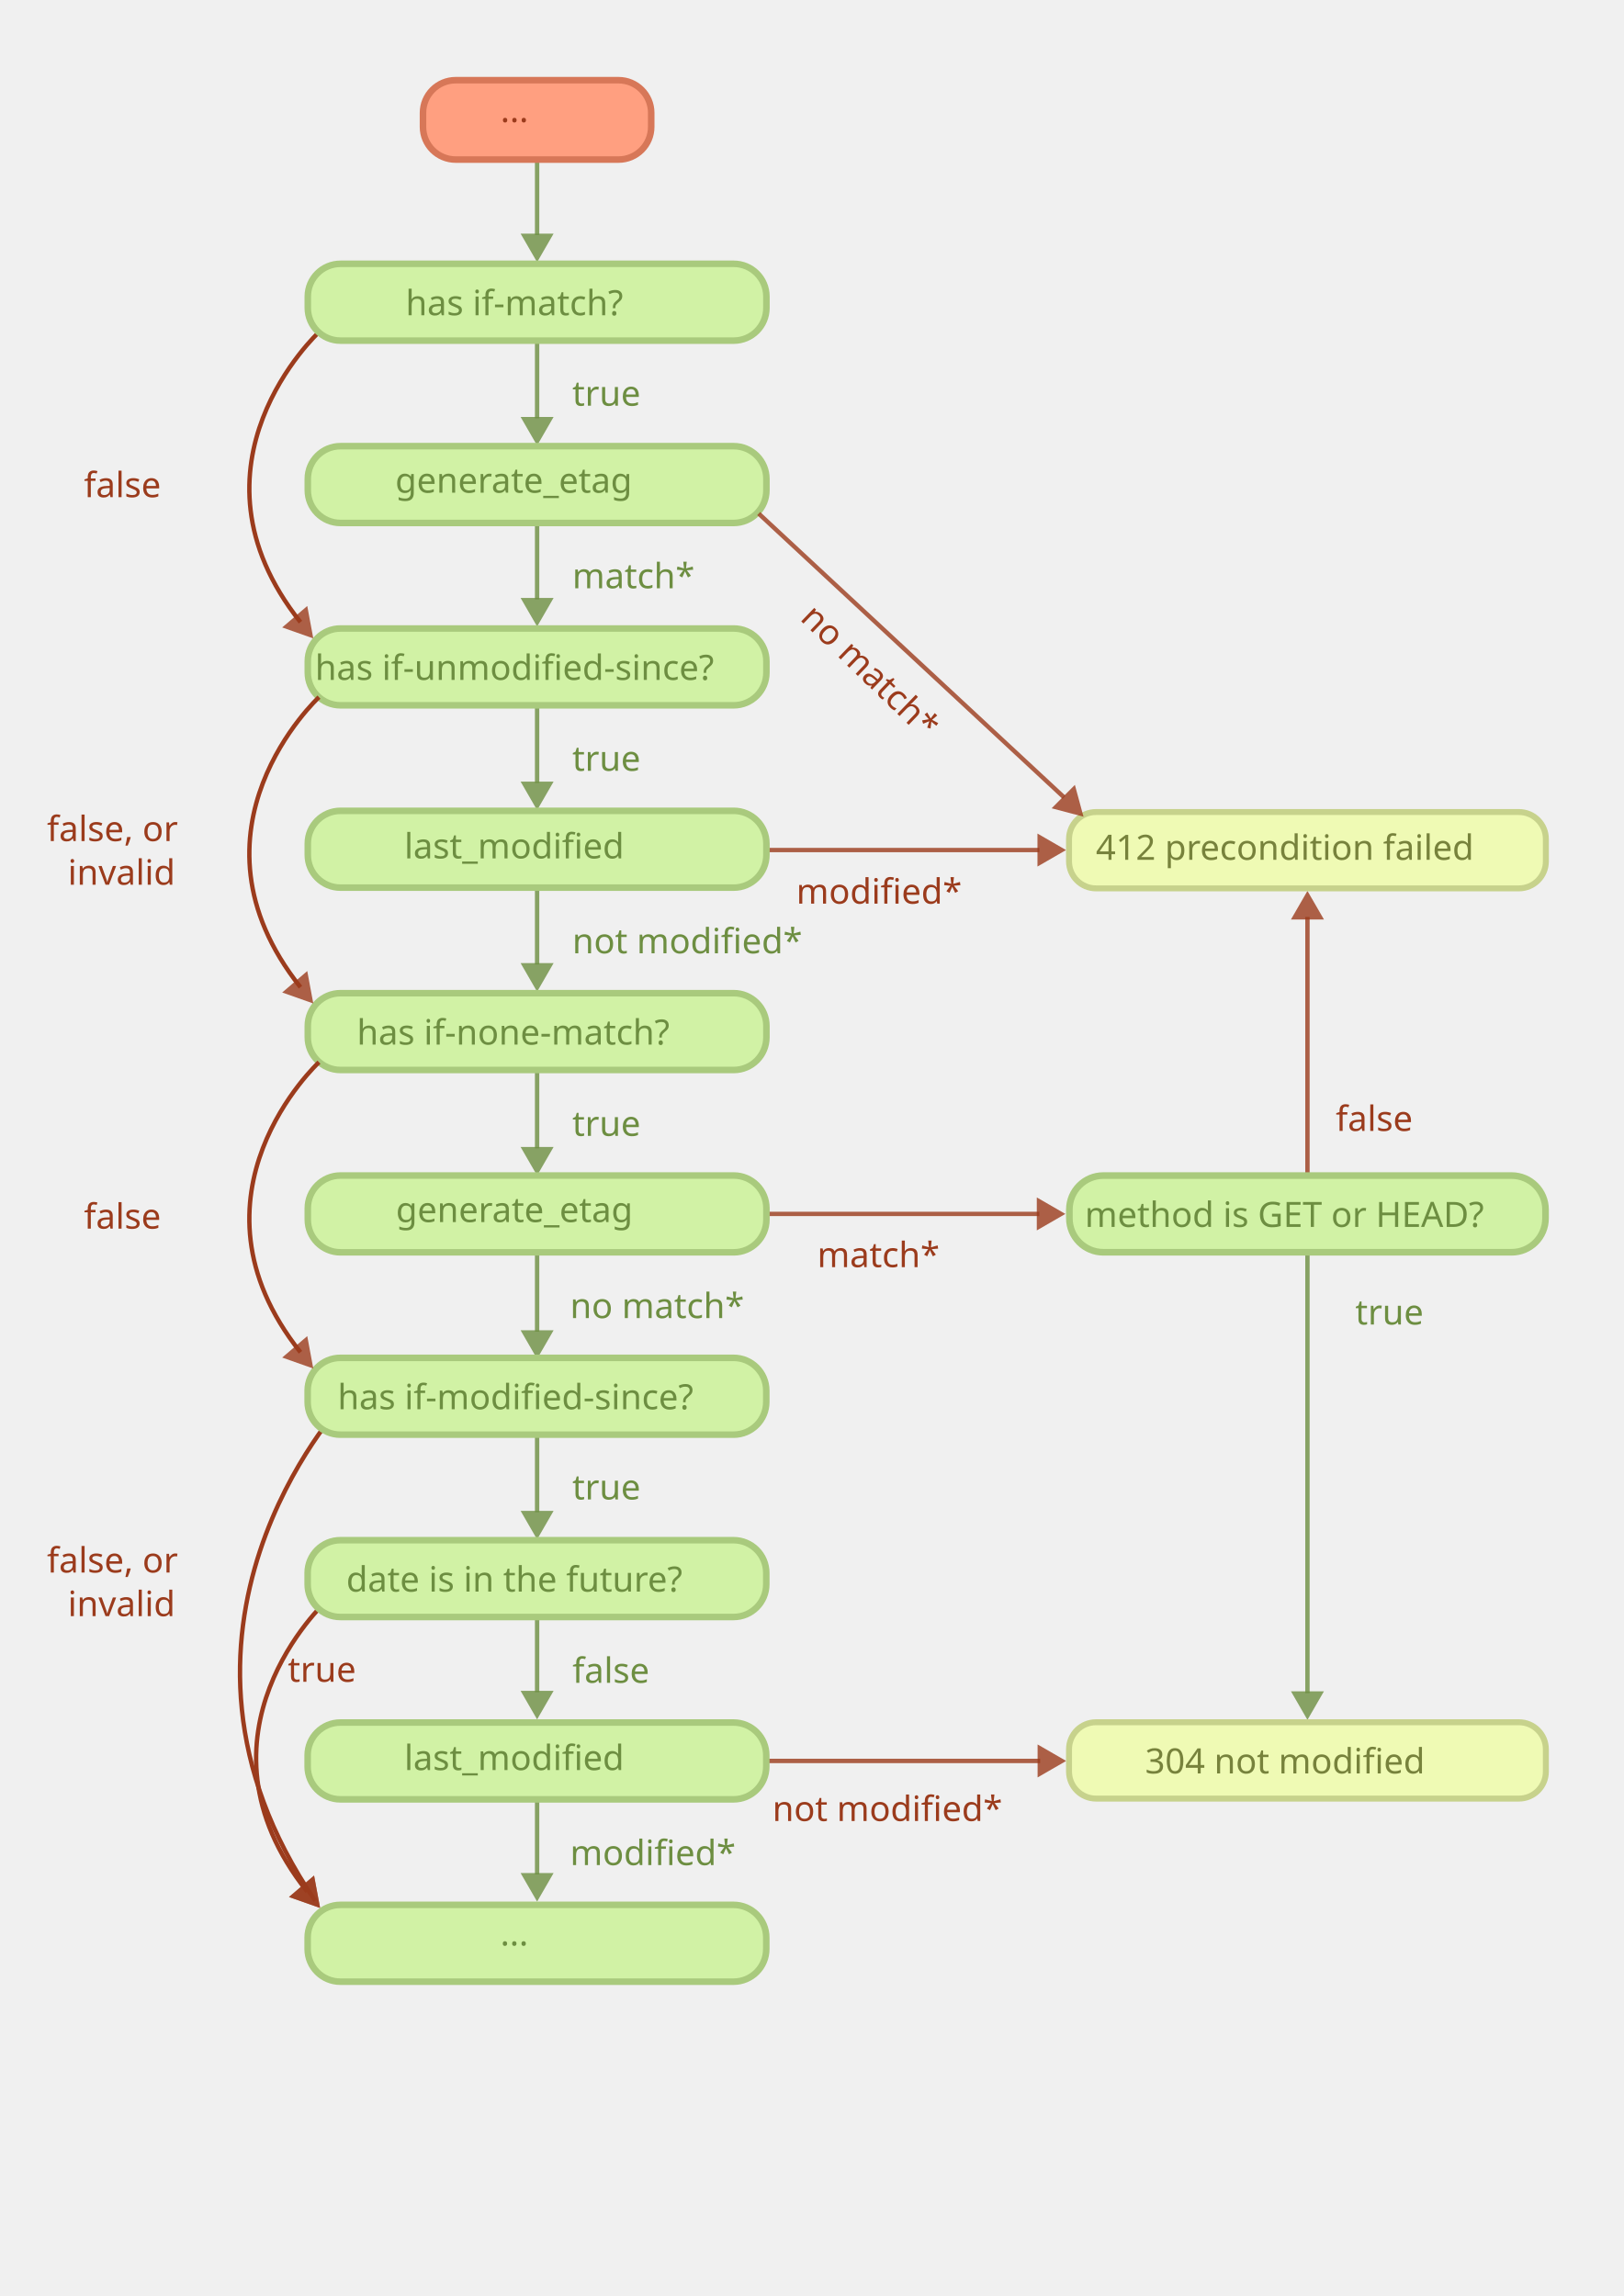
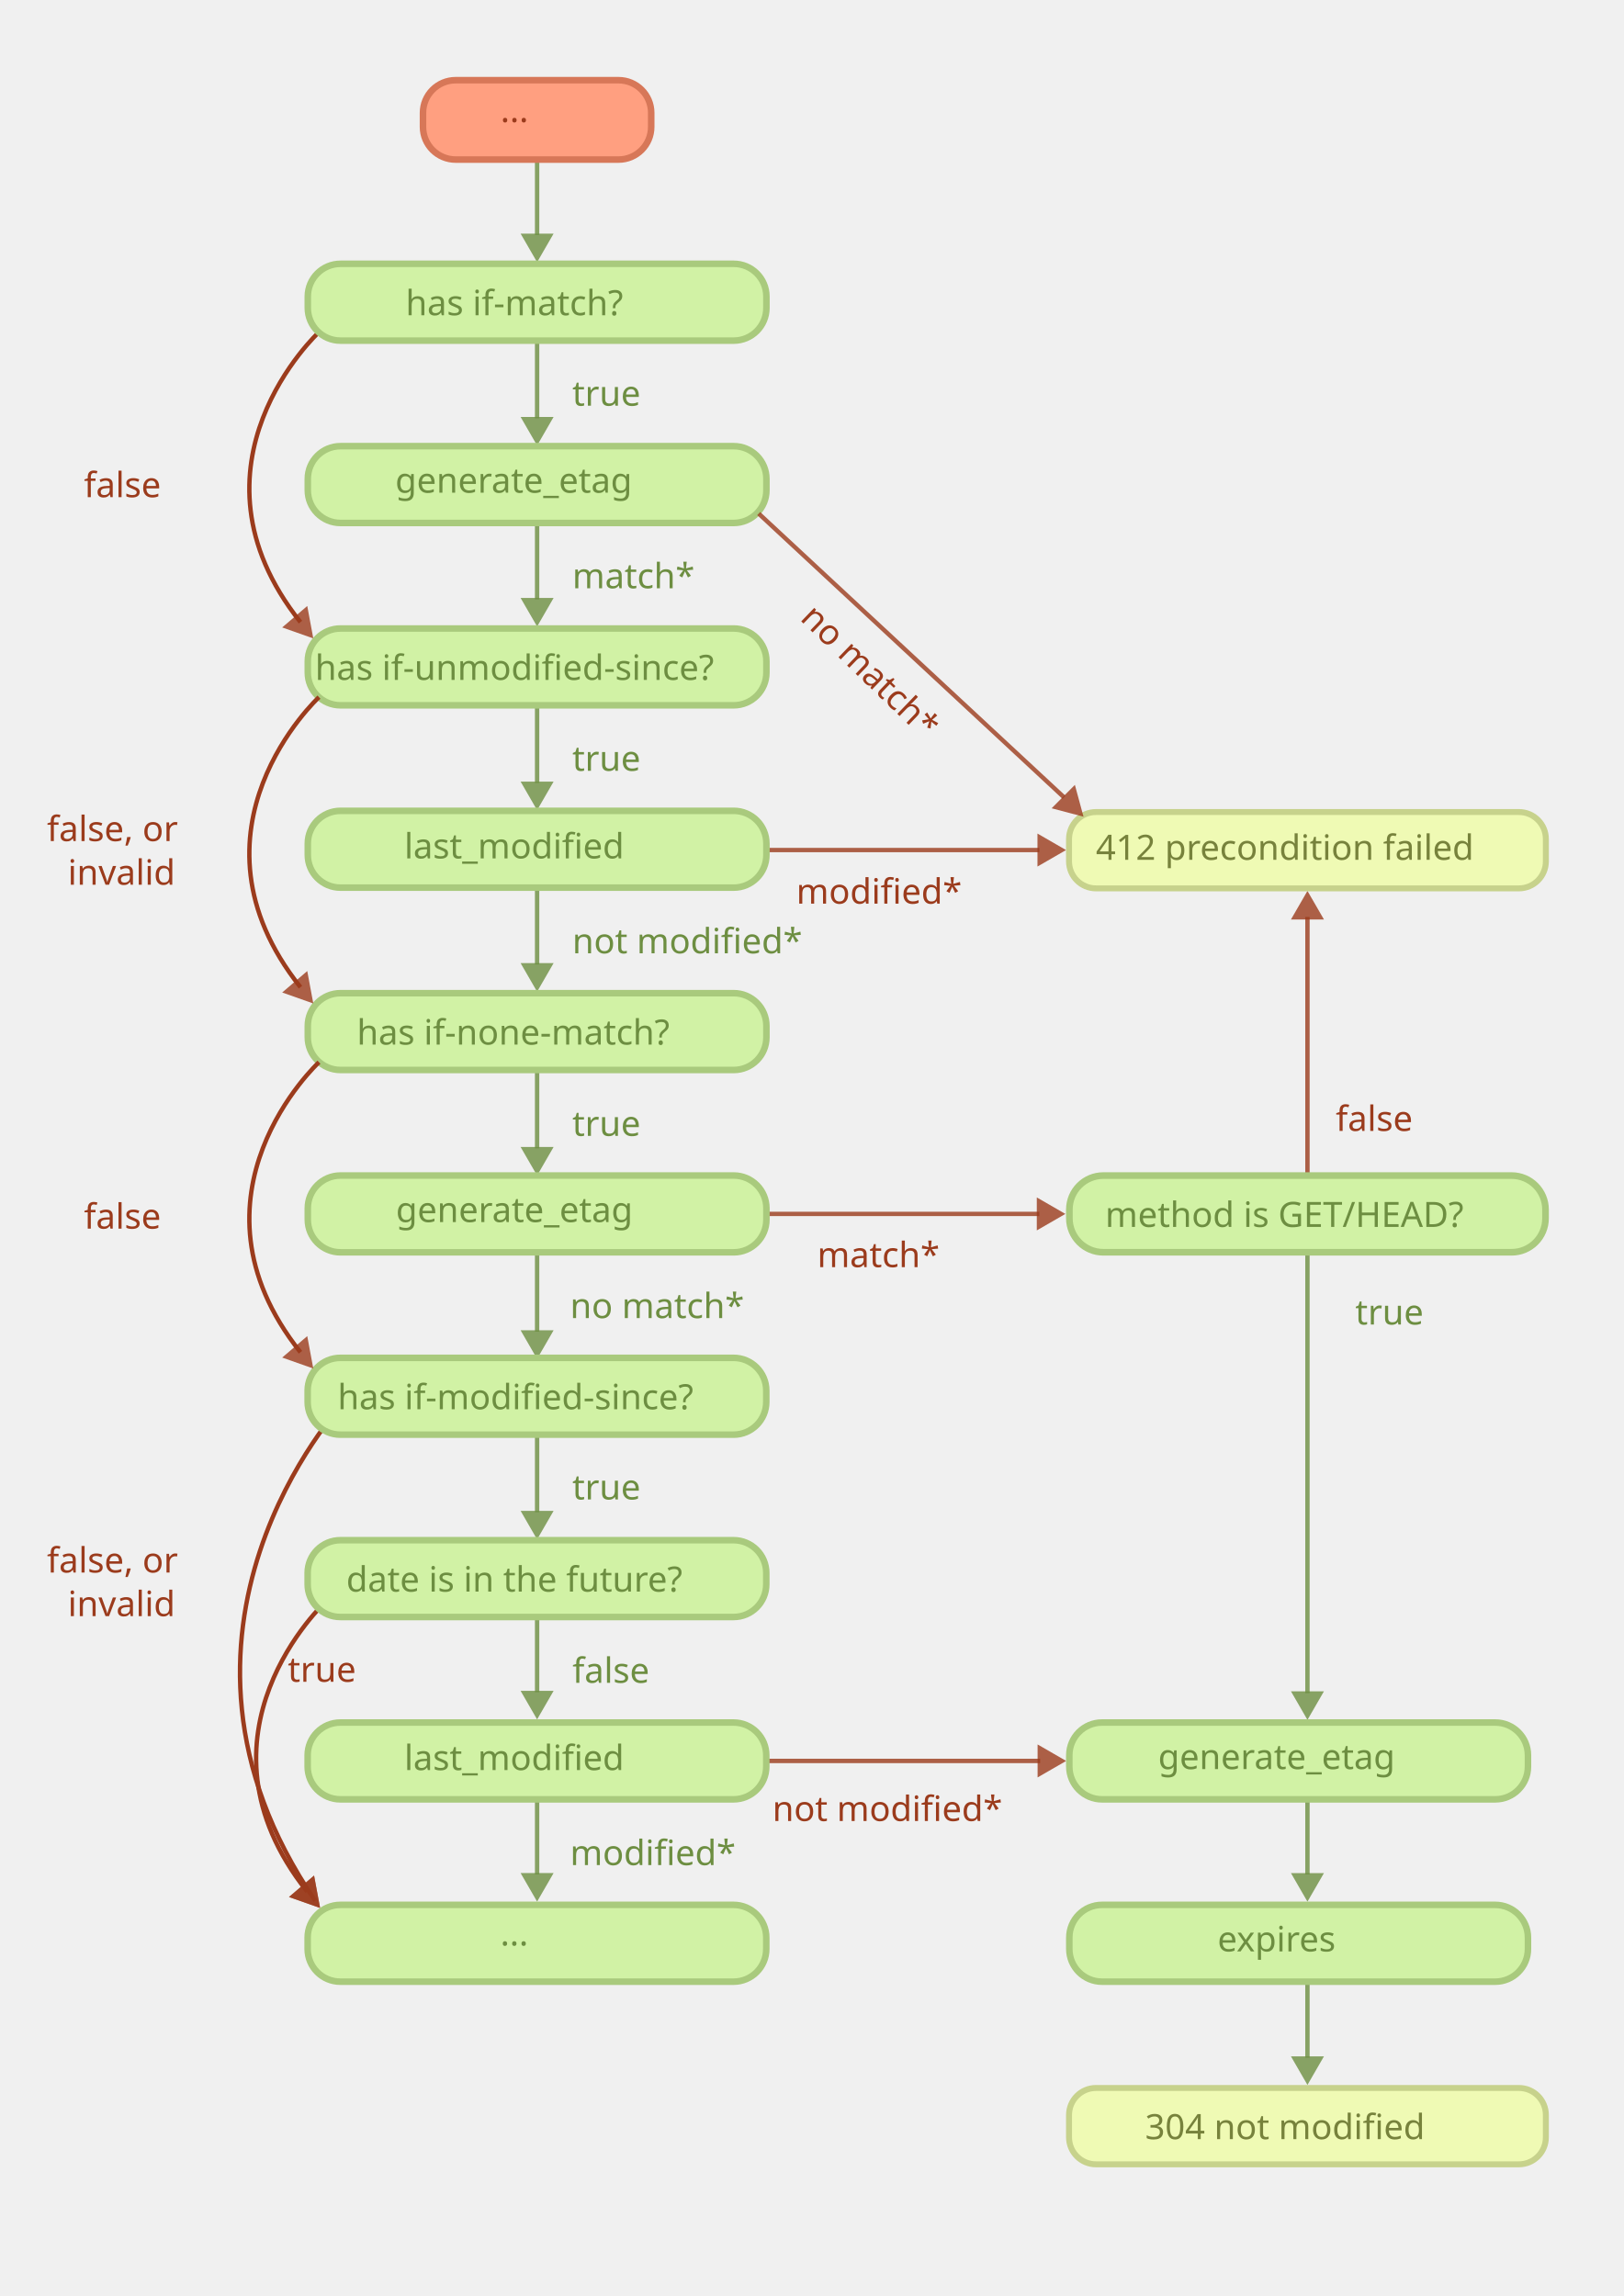
<svg xmlns="http://www.w3.org/2000/svg" xmlns:ns1="http://www.openswatchbook.org/uri/2009/osb" xmlns:xlink="http://www.w3.org/1999/xlink" width="744.094" height="1052.362" id="svg2" version="1.1">
  <defs id="defs4">
    <linearGradient id="linearGradient5265">
      <stop style="stop-color:#69d2e7;stop-opacity:1;" offset="0" id="stop5267" />
      <stop style="stop-color:#69d2e7;stop-opacity:0.588;" offset="1" id="stop5269" />
    </linearGradient>
    <linearGradient id="linearGradient5251">
      <stop style="stop-color:#69d2e7;stop-opacity:0.784;" offset="0" id="stop5253" />
      <stop id="stop5263" offset="0.5" style="stop-color:#69d2e7;stop-opacity:1;" />
      <stop style="stop-color:#69d2e7;stop-opacity:0.392;" offset="1" id="stop5255" />
    </linearGradient>
    <linearGradient id="linearGradient5233" ns1:paint="solid">
      <stop style="stop-color:#69d2e7;stop-opacity:1;" offset="0" id="stop5235" />
    </linearGradient>
  </defs>
  <g id="layer1">
    <path id="use5777" d="m -360.317,371.701 203.002,0.045" style="fill:none;stroke:#6d8e41;stroke-width:1;stroke-linecap:butt;stroke-linejoin:miter;stroke-miterlimit:4;stroke-opacity:1;stroke-dasharray:2, 4;stroke-dashoffset:0" />
    <g transform="translate(303.9214,-296.0314)" id="g5650-7">
      <path id="path5570-9" d="m -57.783,351.42 0,52.326" style="opacity:0.8;fill:none;stroke:#6d8e41;stroke-width:2;stroke-linecap:butt;stroke-linejoin:miter;stroke-miterlimit:4;stroke-opacity:1;stroke-dasharray:none" />
      <path transform="matrix(0.5878775,0,0,0.5878775,73.16047,163.3577)" d="m -222.739,430.108 -12.86,-22.274 25.72,0 z" id="path5576-0" style="opacity:0.8;fill:#6d8e41;fill-opacity:1;fill-rule:nonzero;stroke:#6d8e41;stroke-width:0;stroke-linecap:butt;stroke-linejoin:round;stroke-miterlimit:4;stroke-opacity:1;stroke-dasharray:none;stroke-dashoffset:0" />
    </g>
    <g transform="translate(303.9214,-212.007)" id="g5650-9">
      <path id="path5570-7" d="m -57.783,351.42 0,52.326" style="opacity:0.8;fill:none;stroke:#6d8e41;stroke-width:2;stroke-linecap:butt;stroke-linejoin:miter;stroke-miterlimit:4;stroke-opacity:1;stroke-dasharray:none" />
      <path transform="matrix(0.5878775,0,0,0.5878775,73.16047,163.3577)" d="m -222.739,430.108 -12.86,-22.274 25.72,0 z" id="path5576-09" style="opacity:0.8;fill:#6d8e41;fill-opacity:1;fill-rule:nonzero;stroke:#6d8e41;stroke-width:0;stroke-linecap:butt;stroke-linejoin:round;stroke-miterlimit:4;stroke-opacity:1;stroke-dasharray:none;stroke-dashoffset:0" />
    </g>
    <g transform="translate(303.9214,-129.0433)" id="g5650-0">
      <path id="path5570-5" d="m -57.783,351.42 0,52.326" style="opacity:0.8;fill:none;stroke:#6d8e41;stroke-width:2;stroke-linecap:butt;stroke-linejoin:miter;stroke-miterlimit:4;stroke-opacity:1;stroke-dasharray:none" />
      <path transform="matrix(0.5878775,0,0,0.5878775,73.16047,163.3577)" d="m -222.739,430.108 -12.86,-22.274 25.72,0 z" id="path5576-1" style="opacity:0.8;fill:#6d8e41;fill-opacity:1;fill-rule:nonzero;stroke:#6d8e41;stroke-width:0;stroke-linecap:butt;stroke-linejoin:round;stroke-miterlimit:4;stroke-opacity:1;stroke-dasharray:none;stroke-dashoffset:0" />
    </g>
    <g transform="translate(303.9214,-44.86633)" id="g5650-94">
      <path id="path5570-71" d="m -57.783,351.42 0,52.326" style="opacity:0.8;fill:none;stroke:#6d8e41;stroke-width:2;stroke-linecap:butt;stroke-linejoin:miter;stroke-miterlimit:4;stroke-opacity:1;stroke-dasharray:none" />
      <path transform="matrix(0.5878775,0,0,0.5878775,73.16047,163.3577)" d="m -222.739,430.108 -12.86,-22.274 25.72,0 z" id="path5576-5" style="opacity:0.8;fill:#6d8e41;fill-opacity:1;fill-rule:nonzero;stroke:#6d8e41;stroke-width:0;stroke-linecap:butt;stroke-linejoin:round;stroke-miterlimit:4;stroke-opacity:1;stroke-dasharray:none;stroke-dashoffset:0" />
    </g>
    <g transform="translate(303.9214,38.32962)" id="g5650-93">
      <path id="path5570-3" d="m -57.783,351.42 0,52.326" style="opacity:0.8;fill:none;stroke:#6d8e41;stroke-width:2;stroke-linecap:butt;stroke-linejoin:miter;stroke-miterlimit:4;stroke-opacity:1;stroke-dasharray:none" />
      <path transform="matrix(0.5878775,0,0,0.5878775,73.16047,163.3577)" d="m -222.739,430.108 -12.86,-22.274 25.72,0 z" id="path5576-4" style="opacity:0.8;fill:#6d8e41;fill-opacity:1;fill-rule:nonzero;stroke:#6d8e41;stroke-width:0;stroke-linecap:butt;stroke-linejoin:round;stroke-miterlimit:4;stroke-opacity:1;stroke-dasharray:none;stroke-dashoffset:0" />
    </g>
    <g transform="translate(303.9214,122.5966)" id="g5650-3">
      <path id="path5570-93" d="m -57.783,351.42 0,52.326" style="opacity:0.8;fill:none;stroke:#6d8e41;stroke-width:2;stroke-linecap:butt;stroke-linejoin:miter;stroke-miterlimit:4;stroke-opacity:1;stroke-dasharray:none" />
      <path transform="matrix(0.5878775,0,0,0.5878775,73.16047,163.3577)" d="m -222.739,430.108 -12.86,-22.274 25.72,0 z" id="path5576-04" style="opacity:0.8;fill:#6d8e41;fill-opacity:1;fill-rule:nonzero;stroke:#6d8e41;stroke-width:0;stroke-linecap:butt;stroke-linejoin:round;stroke-miterlimit:4;stroke-opacity:1;stroke-dasharray:none;stroke-dashoffset:0" />
    </g>
    <g transform="translate(303.9214,206.621)" id="g5650-6">
      <path id="path5570-78" d="m -57.783,351.42 0,52.326" style="opacity:0.8;fill:none;stroke:#6d8e41;stroke-width:2;stroke-linecap:butt;stroke-linejoin:miter;stroke-miterlimit:4;stroke-opacity:1;stroke-dasharray:none" />
      <path transform="matrix(0.5878775,0,0,0.5878775,73.16047,163.3577)" d="m -222.739,430.108 -12.86,-22.274 25.72,0 z" id="path5576-9" style="opacity:0.8;fill:#6d8e41;fill-opacity:1;fill-rule:nonzero;stroke:#6d8e41;stroke-width:0;stroke-linecap:butt;stroke-linejoin:round;stroke-miterlimit:4;stroke-opacity:1;stroke-dasharray:none;stroke-dashoffset:0" />
    </g>
    <g transform="matrix(0,-1,1,0,-276.8857,248.8554)" id="g5650-2-0">
      <path style="fill:none;stroke:#9b3b1c;stroke-width:2;stroke-linecap:butt;stroke-linejoin:miter;stroke-miterlimit:4;stroke-opacity:1;stroke-dasharray:none" d="m 146.371,152.215 c 0,0 -65.761,60.811 -8.485,132.936" id="path20172" transform="matrix(0,1,-1,0,248.8554,276.6931)" />
      <path transform="matrix(0.3822411,0.4466448,-0.4466448,0.3822411,233.4852,355.5417)" d="m -222.739,430.108 -12.86,-22.274 25.72,0 z" id="path5576-12-1" style="opacity:0.8;fill:#9b3b1c;fill-opacity:1;fill-rule:nonzero;stroke:#9b3b1c;stroke-width:0;stroke-linecap:butt;stroke-linejoin:round;stroke-miterlimit:4;stroke-opacity:1;stroke-dasharray:none;stroke-dashoffset:0" />
    </g>
    <g transform="matrix(0,-1,1,0,72.32685,331.8341)" id="g5650-2-04">
      <path id="path5570-2-9" d="m -57.783,274.831 0,129.14" style="opacity:0.8;fill:none;stroke:#9b3b1c;stroke-width:2;stroke-linecap:butt;stroke-linejoin:miter;stroke-miterlimit:4;stroke-opacity:1;stroke-dasharray:none" />
      <path transform="matrix(0.5878775,0,0,0.5878775,73.16047,163.3577)" d="m -222.739,430.108 -12.86,-22.274 25.72,0 z" id="path5576-12-0" style="opacity:0.8;fill:#9b3b1c;fill-opacity:1;fill-rule:nonzero;stroke:#9b3b1c;stroke-width:0;stroke-linecap:butt;stroke-linejoin:round;stroke-miterlimit:4;stroke-opacity:1;stroke-dasharray:none;stroke-dashoffset:0" />
    </g>
    <rect style="fill:#d1f2a5;fill-opacity:1;fill-rule:nonzero;stroke:#a9ca7d;stroke-width:3;stroke-linecap:butt;stroke-linejoin:round;stroke-miterlimit:4;stroke-opacity:1;stroke-dasharray:none;stroke-dashoffset:0" id="rect5273-1-28" width="210.18" height="35.209" x="141.049" y="204.492" rx="15" />
    <rect style="fill:#d1f2a5;fill-opacity:1;fill-rule:nonzero;stroke:#a9ca7d;stroke-width:3;stroke-linecap:butt;stroke-linejoin:round;stroke-miterlimit:4;stroke-opacity:1;stroke-dasharray:none;stroke-dashoffset:0" id="rect5273-1-5" width="210.18" height="35.209" x="141.049" y="288.066" rx="15" />
    <rect style="fill:#d1f2a5;fill-opacity:1;fill-rule:nonzero;stroke:#a9ca7d;stroke-width:3;stroke-linecap:butt;stroke-linejoin:round;stroke-miterlimit:4;stroke-opacity:1;stroke-dasharray:none;stroke-dashoffset:0" id="rect5273-1-8" width="210.18" height="35.209" x="141.049" y="371.641" rx="15" />
    <rect style="fill:#d1f2a5;fill-opacity:1;fill-rule:nonzero;stroke:#a9ca7d;stroke-width:3;stroke-linecap:butt;stroke-linejoin:round;stroke-miterlimit:4;stroke-opacity:1;stroke-dasharray:none;stroke-dashoffset:0" id="rect5273-1-4" width="210.18" height="35.209" x="141.049" y="455.215" rx="15" />
    <g transform="matrix(0,-1,1,0,72.01986,498.612)" id="g5650-2-04-1">
      <path id="path5570-2-9-6" d="m -57.783,275.138 0,129.14" style="opacity:0.8;fill:none;stroke:#9b3b1c;stroke-width:2;stroke-linecap:butt;stroke-linejoin:miter;stroke-miterlimit:4;stroke-opacity:1;stroke-dasharray:none" />
      <path transform="matrix(0.5878775,0,0,0.5878775,73.16047,163.3577)" d="m -222.739,430.108 -12.86,-22.274 25.72,0 z" id="path5576-12-0-7" style="opacity:0.8;fill:#9b3b1c;fill-opacity:1;fill-rule:nonzero;stroke:#9b3b1c;stroke-width:0;stroke-linecap:butt;stroke-linejoin:round;stroke-miterlimit:4;stroke-opacity:1;stroke-dasharray:none;stroke-dashoffset:0" />
    </g>
    <rect style="fill:#d1f2a5;fill-opacity:1;fill-rule:nonzero;stroke:#a9ca7d;stroke-width:3;stroke-linecap:butt;stroke-linejoin:round;stroke-miterlimit:4;stroke-opacity:1;stroke-dasharray:none;stroke-dashoffset:0" id="rect5273-1-87" width="210.18" height="35.209" x="141.049" y="538.79" rx="15" />
    <g transform="translate(303.9216,289.3837)" id="g5650-6-2">
      <path id="path5570-78-4" d="m -57.783,351.42 0,52.326" style="opacity:0.8;fill:none;stroke:#6d8e41;stroke-width:2;stroke-linecap:butt;stroke-linejoin:miter;stroke-miterlimit:4;stroke-opacity:1;stroke-dasharray:none" />
      <path transform="matrix(0.5878775,0,0,0.5878775,73.16047,163.3577)" d="m -222.739,430.108 -12.86,-22.274 25.72,0 z" id="path5576-9-2" style="opacity:0.8;fill:#6d8e41;fill-opacity:1;fill-rule:nonzero;stroke:#6d8e41;stroke-width:0;stroke-linecap:butt;stroke-linejoin:round;stroke-miterlimit:4;stroke-opacity:1;stroke-dasharray:none;stroke-dashoffset:0" />
    </g>
    <g transform="matrix(0,-1,1,0,-273.772,830.7327)" id="g5650-2-0-4-0">
      <path style="fill:none;stroke:#9b3b1c;stroke-width:2;stroke-linecap:butt;stroke-linejoin:miter;stroke-miterlimit:4;stroke-opacity:1;stroke-dasharray:none" d="m 146.371,152.215 c 0,0 -65.761,60.811 -8.485,132.936" id="path20172-9-9" transform="matrix(0,1,-1,0,248.8554,276.6931)" />
      <path transform="matrix(0.3822411,0.4466448,-0.4466448,0.3822411,233.4852,355.5417)" d="m -222.739,430.108 -12.86,-22.274 25.72,0 z" id="path5576-12-1-7-3" style="opacity:0.8;fill:#9b3b1c;fill-opacity:1;fill-rule:nonzero;stroke:#9b3b1c;stroke-width:0;stroke-linecap:butt;stroke-linejoin:round;stroke-miterlimit:4;stroke-opacity:1;stroke-dasharray:none;stroke-dashoffset:0" />
    </g>
    <g transform="matrix(0,-1,1,0,-276.0096,743.78)" id="g5650-2-0-4-9-4">
      <path style="fill:none;stroke:#9b3b1c;stroke-width:2;stroke-linecap:butt;stroke-linejoin:miter;stroke-miterlimit:4;stroke-opacity:1;stroke-dasharray:none" d="m 100.302,432.976 c 0,0 -104.188,-96.822 -227.76,-12.493" id="path20172-9-6-0" />
      <path transform="matrix(0.3822411,0.4466448,-0.4466448,0.3822411,146.4852,357.7917)" d="m -222.739,430.108 -12.86,-22.274 25.72,0 z" id="path5576-12-1-7-5-7" style="opacity:0.8;fill:#9b3b1c;fill-opacity:1;fill-rule:nonzero;stroke:#9b3b1c;stroke-width:0;stroke-linecap:butt;stroke-linejoin:round;stroke-miterlimit:4;stroke-opacity:1;stroke-dasharray:none;stroke-dashoffset:0" />
    </g>
    <rect style="fill:#d1f2a5;fill-opacity:1;fill-rule:nonzero;stroke:#a9ca7d;stroke-width:3;stroke-linecap:butt;stroke-linejoin:round;stroke-miterlimit:4;stroke-opacity:1;stroke-dasharray:none;stroke-dashoffset:0" id="rect5273-1-41" width="210.18" height="35.209" x="140.983" y="622.364" rx="15" />
    <rect style="fill:#d1f2a5;fill-opacity:1;fill-rule:nonzero;stroke:#a9ca7d;stroke-width:3;stroke-linecap:butt;stroke-linejoin:round;stroke-miterlimit:4;stroke-opacity:1;stroke-dasharray:none;stroke-dashoffset:0" id="rect5273-1" width="210.18" height="35.209" x="141.049" y="120.917" rx="15" />
    <g id="g5650" transform="translate(0,-0.475971)">
      <path id="path5570" d="m -57.783,351.42 0,52.326" style="opacity:0.8;fill:none;stroke:#6d8e41;stroke-width:2;stroke-linecap:butt;stroke-linejoin:miter;stroke-miterlimit:4;stroke-opacity:1;stroke-dasharray:none" />
      <path transform="matrix(0.5878775,0,0,0.5878775,73.16047,163.3577)" d="m -222.739,430.108 -12.86,-22.274 25.72,0 z" id="path5576" style="opacity:0.8;fill:#6d8e41;fill-opacity:1;fill-rule:nonzero;stroke:#6d8e41;stroke-width:0;stroke-linecap:butt;stroke-linejoin:round;stroke-miterlimit:4;stroke-opacity:1;stroke-dasharray:none;stroke-dashoffset:0" />
    </g>
    <rect style="fill:#d1f2a5;fill-opacity:1;fill-rule:nonzero;stroke:#a9ca7d;stroke-width:3;stroke-linecap:butt;stroke-linejoin:round;stroke-miterlimit:4;stroke-opacity:1;stroke-dasharray:none;stroke-dashoffset:0" id="rect5273" width="104.59" height="36.392" x="-224.021" y="29.412" rx="15" />
    <rect style="fill:#effab4;fill-opacity:1;fill-rule:nonzero;stroke:#c7d28c;stroke-width:3;stroke-linecap:butt;stroke-linejoin:round;stroke-miterlimit:4;stroke-opacity:1;stroke-dasharray:none;stroke-dashoffset:0" id="rect5273-7" width="104.59" height="36.392" x="-224.021" y="90.692" rx="15" />
    <rect style="fill:#ffc48c;fill-opacity:1;fill-rule:nonzero;stroke:#d79c64;stroke-width:3;stroke-linecap:butt;stroke-linejoin:round;stroke-miterlimit:4;stroke-opacity:1;stroke-dasharray:none;stroke-dashoffset:0" id="rect5273-2" width="104.59" height="36.392" x="-224.021" y="151.972" rx="15" />
    <rect style="fill:#ff9f80;fill-opacity:1;fill-rule:nonzero;stroke:#d77758;stroke-width:3;stroke-linecap:butt;stroke-linejoin:round;stroke-miterlimit:4;stroke-opacity:1;stroke-dasharray:none;stroke-dashoffset:0" id="rect5273-22" width="104.59" height="36.392" x="-224.021" y="213.251" rx="15" />
    <rect style="fill:#f56991;fill-opacity:1;fill-rule:nonzero;stroke:#cd4169;stroke-width:3;stroke-linecap:butt;stroke-linejoin:round;stroke-miterlimit:4;stroke-opacity:1;stroke-dasharray:none;stroke-dashoffset:0" id="rect5273-8" width="104.59" height="36.392" x="-224.021" y="274.531" rx="15" />
    <use x="0" y="0" xlink:href="#rect5273-22" id="use5355" transform="translate(417.8648,-176.5001)" width="744.094" height="1052.362" />
    <text xml:space="preserve" style="font-size:16px;font-style:normal;font-weight:normal;text-align:center;line-height:125%;letter-spacing:0px;word-spacing:0px;text-anchor:middle;fill:#77823c;fill-opacity:1;stroke:none;font-family:Sans;-inkscape-font-specification:Sans" x="-58.693" y="114.392" id="text5371">
      <tspan id="tspan5373" x="-58.693" y="114.392">some text</tspan>
    </text>
    <text xml:space="preserve" style="font-size:16px;font-style:normal;font-weight:normal;text-align:center;line-height:125%;letter-spacing:0px;word-spacing:0px;text-anchor:middle;fill:#6d8e41;fill-opacity:1;stroke:none;font-family:Sans;-inkscape-font-specification:Sans" x="-58.693" y="53.112" id="text5371-2">
      <tspan id="tspan5373-6" x="-58.693" y="53.112">some text</tspan>
    </text>
    <text xml:space="preserve" style="font-size:16px;font-style:normal;font-weight:normal;text-align:center;line-height:125%;letter-spacing:0px;word-spacing:0px;text-anchor:middle;fill:#6d8e41;fill-opacity:1;stroke:none;font-family:Sans;-inkscape-font-specification:Sans" x="246.186" y="311.636" id="text5371-2-3">
      <tspan id="tspan5373-6-7" x="246.186" y="311.636">has if-unmodified-since?</tspan>
    </text>
    <text xml:space="preserve" style="font-size:16px;font-style:normal;font-weight:normal;text-align:center;line-height:125%;letter-spacing:0px;word-spacing:0px;text-anchor:middle;fill:#6d8e41;fill-opacity:1;stroke:none;font-family:Sans;-inkscape-font-specification:Sans" x="245.608" y="478.785" id="text5371-2-3-0">
      <tspan id="tspan5373-6-7-3" x="245.608" y="478.785">has if-none-match?</tspan>
    </text>
    <text xml:space="preserve" style="font-size:16px;font-style:normal;font-weight:normal;text-align:center;line-height:125%;letter-spacing:0px;word-spacing:0px;text-anchor:middle;fill:#9b3b1c;fill-opacity:1;stroke:none;font-family:Sans;-inkscape-font-specification:Sans" x="-58.693" y="236.952" id="text5371-4">
      <tspan id="tspan5373-9" x="-58.693" y="236.952">some text</tspan>
    </text>
    <text xml:space="preserve" style="font-size:16px;font-style:normal;font-weight:normal;text-align:center;line-height:125%;letter-spacing:0px;word-spacing:0px;text-anchor:middle;fill:#9b3b1c;fill-opacity:1;stroke:none;font-family:Sans;-inkscape-font-specification:Sans" x="246.151" y="55.94" id="text5371-4-0">
      <tspan x="246.151" y="55.94" id="tspan17171">...</tspan>
    </text>
    <text xml:space="preserve" style="font-size:16px;font-style:normal;font-weight:normal;text-align:center;line-height:125%;letter-spacing:0px;word-spacing:0px;text-anchor:middle;fill:#6d8e41;fill-opacity:1;stroke:none;font-family:Sans;-inkscape-font-specification:Sans" x="246.112" y="560.125" id="text5371-2-9">
      <tspan id="tspan5373-6-8" x="246.112" y="560.125">generate_etag</tspan>
    </text>
    <text xml:space="preserve" style="font-size:16px;font-style:normal;font-weight:normal;text-align:center;line-height:125%;letter-spacing:0px;word-spacing:0px;text-anchor:middle;fill:#6d8e41;fill-opacity:1;stroke:none;font-family:Sans;-inkscape-font-specification:Sans" x="246.643" y="645.934" id="text5371-2-7">
      <tspan id="tspan5373-6-2" x="246.643" y="645.934">has if-modified-since?</tspan>
    </text>
    <text xml:space="preserve" style="font-size:16px;font-style:normal;font-weight:normal;text-align:center;line-height:125%;letter-spacing:0px;word-spacing:0px;text-anchor:middle;fill:#6d8e41;fill-opacity:1;stroke:none;font-family:Sans;-inkscape-font-specification:Sans" x="246.131" y="144.487" id="text5371-2-95">
      <tspan id="tspan5373-6-80" x="246.131" y="144.487">has if-match?</tspan>
    </text>
    <text xml:space="preserve" style="font-size:16px;font-style:normal;font-weight:normal;text-align:center;line-height:125%;letter-spacing:0px;word-spacing:0px;text-anchor:middle;fill:#6d8e41;fill-opacity:1;stroke:none;font-family:Sans;-inkscape-font-specification:Sans" x="245.807" y="225.827" id="text5371-2-32">
      <tspan id="tspan5373-6-27" x="245.807" y="225.827">generate_etag</tspan>
    </text>
    <text xml:space="preserve" style="font-size:16px;font-style:normal;font-weight:normal;text-align:center;line-height:125%;letter-spacing:0px;word-spacing:0px;text-anchor:middle;fill:#6d8e41;fill-opacity:1;stroke:none;font-family:Sans;-inkscape-font-specification:Sans" x="246.053" y="393.437" id="text5371-2-74">
      <tspan id="tspan5373-6-18" x="246.053" y="393.437">last_modified</tspan>
    </text>
    <rect style="fill:#d1f2a5;fill-opacity:1;fill-rule:nonzero;stroke:#a9ca7d;stroke-width:3;stroke-linecap:butt;stroke-linejoin:round;stroke-miterlimit:4;stroke-opacity:1;stroke-dasharray:none;stroke-dashoffset:0" id="rect5273-1-2" width="210.18" height="35.209" x="-489.756" y="33.494" rx="15" />
    <text xml:space="preserve" style="font-size:16px;font-style:normal;font-weight:normal;text-align:start;line-height:125%;letter-spacing:0px;word-spacing:0px;text-anchor:start;fill:#6d8e41;fill-opacity:1;stroke:none;font-family:Sans;-inkscape-font-specification:Sans" x="262.266" y="185.952" id="text5371-2-391">
      <tspan id="tspan5373-6-63" x="262.266" y="185.952">true</tspan>
    </text>
    <text xml:space="preserve" style="font-size:16px;font-style:normal;font-weight:normal;text-align:start;line-height:125%;letter-spacing:0px;word-spacing:0px;text-anchor:start;fill:#6d8e41;fill-opacity:1;stroke:none;font-family:Sans;-inkscape-font-specification:Sans" x="262.266" y="269.62" id="text5371-2-954">
      <tspan id="tspan5373-6-808" x="262.266" y="269.62">match*</tspan>
    </text>
    <text xml:space="preserve" style="font-size:16px;font-style:normal;font-weight:normal;text-align:start;line-height:125%;letter-spacing:0px;word-spacing:0px;text-anchor:start;fill:#6d8e41;fill-opacity:1;stroke:none;font-family:Sans;-inkscape-font-specification:Sans" x="262.266" y="353.287" id="text5371-2-4">
      <tspan id="tspan5373-6-11" x="262.266" y="353.287">true</tspan>
    </text>
    <text xml:space="preserve" style="font-size:16px;font-style:normal;font-weight:normal;text-align:start;line-height:125%;letter-spacing:0px;word-spacing:0px;text-anchor:start;fill:#6d8e41;fill-opacity:1;stroke:none;font-family:Sans;-inkscape-font-specification:Sans" x="262.266" y="436.954" id="text5371-2-92">
      <tspan id="tspan5373-6-4" x="262.266" y="436.954">not modified*</tspan>
    </text>
    <text xml:space="preserve" style="font-size:16px;font-style:normal;font-weight:normal;text-align:start;line-height:125%;letter-spacing:0px;word-spacing:0px;text-anchor:start;fill:#6d8e41;fill-opacity:1;stroke:none;font-family:Sans;-inkscape-font-specification:Sans" x="262.266" y="520.622" id="text5371-2-739">
      <tspan id="tspan5373-6-0" x="262.266" y="520.622">true</tspan>
    </text>
    <text xml:space="preserve" style="font-size:16px;font-style:normal;font-weight:normal;text-align:start;line-height:125%;letter-spacing:0px;word-spacing:0px;text-anchor:start;fill:#6d8e41;fill-opacity:1;stroke:none;font-family:Sans;-inkscape-font-specification:Sans" x="261.242" y="604.147" id="text5371-2-8">
      <tspan id="tspan5373-6-3" x="261.242" y="604.147">no match*</tspan>
    </text>
    <g transform="matrix(0,-1,1,0,-513.3141,353.0556)" id="g5650-2">
      <path id="path5570-2" d="m -57.783,275.138 0,129.14" style="opacity:0.8;fill:none;stroke:#9b3b1c;stroke-width:2;stroke-linecap:butt;stroke-linejoin:miter;stroke-miterlimit:4;stroke-opacity:1;stroke-dasharray:none" />
      <path transform="matrix(0.5878775,0,0,0.5878775,73.16047,163.3577)" d="m -222.739,430.108 -12.86,-22.274 25.72,0 z" id="path5576-12" style="opacity:0.8;fill:#9b3b1c;fill-opacity:1;fill-rule:nonzero;stroke:#9b3b1c;stroke-width:0;stroke-linecap:butt;stroke-linejoin:round;stroke-miterlimit:4;stroke-opacity:1;stroke-dasharray:none;stroke-dashoffset:0" />
    </g>
    <text xml:space="preserve" style="font-size:16px;font-style:normal;font-weight:normal;text-align:center;line-height:125%;letter-spacing:0px;word-spacing:0px;text-anchor:middle;fill:#9b3b1c;fill-opacity:1;stroke:none;font-family:Sans;-inkscape-font-specification:Sans" x="66.515" y="227.88" id="text5371-4-6">
      <tspan id="tspan5373-9-0" x="66.515" y="227.88">false</tspan>
    </text>
    <text xml:space="preserve" style="font-size:16px;font-style:normal;font-weight:normal;text-align:center;line-height:125%;letter-spacing:0px;word-spacing:0px;text-anchor:middle;fill:#9b3b1c;fill-opacity:1;stroke:none;font-family:Sans;-inkscape-font-specification:Sans" x="66.098" y="385.507" id="text5371-4-2">
      <tspan id="tspan5373-9-01" x="66.098" y="385.507">false, or</tspan>
      <tspan x="66.098" y="405.507" id="tspan21678">invalid</tspan>
    </text>
    <text xml:space="preserve" style="font-size:16px;font-style:normal;font-weight:normal;text-align:center;line-height:125%;letter-spacing:0px;word-spacing:0px;text-anchor:middle;fill:#9b3b1c;fill-opacity:1;stroke:none;font-family:Sans;-inkscape-font-specification:Sans" x="413.262" y="414.196" id="text5371-4-3">
      <tspan id="tspan5373-9-62" x="413.262" y="414.196">modified*</tspan>
    </text>
    <text xml:space="preserve" style="font-size:16px;font-style:normal;font-weight:normal;text-align:center;line-height:125%;letter-spacing:0px;word-spacing:0px;text-anchor:middle;fill:#9b3b1c;fill-opacity:1;stroke:none;font-family:Sans;-inkscape-font-specification:Sans" x="66.515" y="563.134" id="text5371-4-4">
      <tspan id="tspan5373-9-2" x="66.515" y="563.134">false</tspan>
    </text>
    <g transform="matrix(-1,0,0,-1,541.3829,824.5557)" id="g5650-2-2">
      <path id="path5570-2-1" d="m -57.783,275.138 0,129.14" style="opacity:0.8;fill:none;stroke:#9b3b1c;stroke-width:2;stroke-linecap:butt;stroke-linejoin:miter;stroke-miterlimit:4;stroke-opacity:1;stroke-dasharray:none" />
      <path transform="matrix(0.5878775,0,0,0.5878775,73.16047,163.3577)" d="m -222.739,430.108 -12.86,-22.274 25.72,0 z" id="path5576-12-5" style="opacity:0.8;fill:#9b3b1c;fill-opacity:1;fill-rule:nonzero;stroke:#9b3b1c;stroke-width:0;stroke-linecap:butt;stroke-linejoin:round;stroke-miterlimit:4;stroke-opacity:1;stroke-dasharray:none;stroke-dashoffset:0" />
    </g>
    <rect style="fill:#effab4;fill-opacity:1;fill-rule:nonzero;stroke:#c7d28c;stroke-width:2.735;stroke-linecap:butt;stroke-linejoin:round;stroke-miterlimit:4;stroke-opacity:1;stroke-dasharray:none;stroke-dashoffset:0" id="rect5273-7-3-1" width="218.521" height="34.993" x="489.905" y="372.188" rx="12.373" />
    <text xml:space="preserve" style="font-size:16px;font-style:normal;font-weight:normal;text-align:center;line-height:125%;letter-spacing:0px;word-spacing:0px;text-anchor:middle;fill:#77823c;fill-opacity:1;stroke:none;font-family:Sans;-inkscape-font-specification:Sans" x="599.201" y="394.099" id="text5371-43">
      <tspan id="tspan5373-3" x="599.201" y="394.099">412 precondition failed</tspan>
    </text>
    <rect style="fill:#ffffff;fill-opacity:1;fill-rule:nonzero;stroke:#a9ca7d;stroke-width:2.443;stroke-linecap:butt;stroke-linejoin:round;stroke-miterlimit:4;stroke-opacity:1;stroke-dasharray:none;stroke-dashoffset:0" id="rect5367" width="207.057" height="171.557" x="-373.529" y="458.584" rx="11.073" />
    <text xml:space="preserve" style="font-size:16px;font-style:normal;font-weight:normal;text-align:center;line-height:125%;letter-spacing:0px;word-spacing:0px;writing-mode:lr-tb;text-anchor:middle;fill:#6d8e41;fill-opacity:1;stroke:none;font-family:Sans;-inkscape-font-specification:Sans" x="-544.694" y="-354.172" id="text5371-2-3-0-7" transform="matrix(0,-1,1,0,0,0)">
      <tspan id="tspan5373-6-7-3-9" x="-544.694" y="-354.172">middlewares</tspan>
    </text>
    <g transform="matrix(0,-1,1,0,-508.931,565.2355)" id="g5650-2-0-4">
      <path style="fill:none;stroke:#9b3b1c;stroke-width:2;stroke-linecap:butt;stroke-linejoin:miter;stroke-miterlimit:4;stroke-opacity:1;stroke-dasharray:none" d="m 146.371,152.215 c 0,0 -65.761,60.811 -8.485,132.936" id="path20172-9" transform="matrix(0,1,-1,0,248.8554,276.6931)" />
      <path transform="matrix(0.3822411,0.4466448,-0.4466448,0.3822411,233.4852,355.5417)" d="m -222.739,430.108 -12.86,-22.274 25.72,0 z" id="path5576-12-1-7" style="opacity:0.8;fill:#9b3b1c;fill-opacity:1;fill-rule:nonzero;stroke:#9b3b1c;stroke-width:0;stroke-linecap:butt;stroke-linejoin:round;stroke-miterlimit:4;stroke-opacity:1;stroke-dasharray:none;stroke-dashoffset:0" />
    </g>
    <g transform="matrix(0,-1,1,0,-276.8857,416.1772)" id="g5650-2-0-4-9">
      <path style="fill:none;stroke:#9b3b1c;stroke-width:2;stroke-linecap:butt;stroke-linejoin:miter;stroke-miterlimit:4;stroke-opacity:1;stroke-dasharray:none" d="m 146.371,152.215 c 0,0 -65.761,60.811 -8.485,132.936" id="path20172-9-6" transform="matrix(0,1,-1,0,248.8554,276.6931)" />
      <path transform="matrix(0.3822411,0.4466448,-0.4466448,0.3822411,233.4852,355.5417)" d="m -222.739,430.108 -12.86,-22.274 25.72,0 z" id="path5576-12-1-7-5" style="opacity:0.8;fill:#9b3b1c;fill-opacity:1;fill-rule:nonzero;stroke:#9b3b1c;stroke-width:0;stroke-linecap:butt;stroke-linejoin:round;stroke-miterlimit:4;stroke-opacity:1;stroke-dasharray:none;stroke-dashoffset:0" />
    </g>
    <g transform="matrix(0,-1,1,0,-276.8857,583.499)" id="g5650-2-0-4-5">
      <path style="fill:none;stroke:#9b3b1c;stroke-width:2;stroke-linecap:butt;stroke-linejoin:miter;stroke-miterlimit:4;stroke-opacity:1;stroke-dasharray:none" d="m 146.371,152.215 c 0,0 -65.761,60.811 -8.485,132.936" id="path20172-9-0" transform="matrix(0,1,-1,0,248.8554,276.6931)" />
      <path transform="matrix(0.3822411,0.4466448,-0.4466448,0.3822411,233.4852,355.5417)" d="m -222.739,430.108 -12.86,-22.274 25.72,0 z" id="path5576-12-1-7-6" style="opacity:0.8;fill:#9b3b1c;fill-opacity:1;fill-rule:nonzero;stroke:#9b3b1c;stroke-width:0;stroke-linecap:butt;stroke-linejoin:round;stroke-miterlimit:4;stroke-opacity:1;stroke-dasharray:none;stroke-dashoffset:0" />
    </g>
    <g transform="matrix(0.704723,-0.7094825,0.7094825,0.704723,241.9756,40.02582)" id="g5650-2-1-3">
      <path id="path5570-2-2-8" d="m -64.113,212.682 6.333,190.921" style="opacity:0.8;fill:none;stroke:#9b3b1c;stroke-width:2;stroke-linecap:butt;stroke-linejoin:miter;stroke-miterlimit:4;stroke-opacity:1;stroke-dasharray:none" />
      <path transform="matrix(0.5878775,0,0,0.5878775,73.16047,163.3577)" d="m -222.739,430.108 -12.86,-22.274 25.72,0 z" id="path5576-12-9-3" style="opacity:0.8;fill:#9b3b1c;fill-opacity:1;fill-rule:nonzero;stroke:#9b3b1c;stroke-width:0;stroke-linecap:butt;stroke-linejoin:round;stroke-miterlimit:4;stroke-opacity:1;stroke-dasharray:none;stroke-dashoffset:0" />
    </g>
    <text xml:space="preserve" style="font-size:16px;font-style:normal;font-weight:normal;text-align:center;line-height:125%;letter-spacing:0px;word-spacing:0px;text-anchor:middle;fill:#9b3b1c;fill-opacity:1;stroke:none;font-family:Sans;-inkscape-font-specification:Sans" x="511.013" y="-49.515" id="text5371-4-5-9" transform="matrix(0.7203604,0.6936,-0.6936,0.7203604,0,0)">
      <tspan id="tspan5373-9-09-1" x="511.013" y="-49.515">no match*</tspan>
    </text>
    <g transform="translate(303.9216,371.8843)" id="g5650-6-2-8">
      <path id="path5570-78-4-2" d="m -57.783,351.42 0,52.326" style="opacity:0.8;fill:none;stroke:#6d8e41;stroke-width:2;stroke-linecap:butt;stroke-linejoin:miter;stroke-miterlimit:4;stroke-opacity:1;stroke-dasharray:none" />
      <path transform="matrix(0.5878775,0,0,0.5878775,73.16047,163.3577)" d="m -222.739,430.108 -12.86,-22.274 25.72,0 z" id="path5576-9-2-0" style="opacity:0.8;fill:#6d8e41;fill-opacity:1;fill-rule:nonzero;stroke:#6d8e41;stroke-width:0;stroke-linecap:butt;stroke-linejoin:round;stroke-miterlimit:4;stroke-opacity:1;stroke-dasharray:none;stroke-dashoffset:0" />
    </g>
    <rect style="fill:#d1f2a5;fill-opacity:1;fill-rule:nonzero;stroke:#a9ca7d;stroke-width:3;stroke-linecap:butt;stroke-linejoin:round;stroke-miterlimit:4;stroke-opacity:1;stroke-dasharray:none;stroke-dashoffset:0" id="rect5273-1-41-0" width="210.18" height="35.209" x="140.983" y="705.939" rx="15" />
    <text xml:space="preserve" style="font-size:16px;font-style:normal;font-weight:normal;text-align:center;line-height:125%;letter-spacing:0px;word-spacing:0px;text-anchor:middle;fill:#6d8e41;fill-opacity:1;stroke:none;font-family:Sans;-inkscape-font-specification:Sans" x="246.111" y="729.508" id="text5371-2-7-9">
      <tspan id="tspan5373-6-2-1" x="246.111" y="729.508">date is in the future?</tspan>
    </text>
    <g transform="translate(303.9216,455.3927)" id="g5650-6-2-1">
      <path id="path5570-78-4-6" d="m -57.783,351.42 0,52.326" style="opacity:0.8;fill:none;stroke:#6d8e41;stroke-width:2;stroke-linecap:butt;stroke-linejoin:miter;stroke-miterlimit:4;stroke-opacity:1;stroke-dasharray:none" />
      <path transform="matrix(0.5878775,0,0,0.5878775,73.16047,163.3577)" d="m -222.739,430.108 -12.86,-22.274 25.72,0 z" id="path5576-9-2-2" style="opacity:0.8;fill:#6d8e41;fill-opacity:1;fill-rule:nonzero;stroke:#6d8e41;stroke-width:0;stroke-linecap:butt;stroke-linejoin:round;stroke-miterlimit:4;stroke-opacity:1;stroke-dasharray:none;stroke-dashoffset:0" />
    </g>
    <g transform="matrix(0,-1,1,0,72.38553,749.3355)" id="g5650-2-04-1-2">
      <path id="path5570-2-9-6-9" d="m -57.783,275.138 0,129.14" style="opacity:0.8;fill:none;stroke:#9b3b1c;stroke-width:2;stroke-linecap:butt;stroke-linejoin:miter;stroke-miterlimit:4;stroke-opacity:1;stroke-dasharray:none" />
      <path transform="matrix(0.5878775,0,0,0.5878775,73.16047,163.3577)" d="m -222.739,430.108 -12.86,-22.274 25.72,0 z" id="path5576-12-0-7-5" style="opacity:0.8;fill:#9b3b1c;fill-opacity:1;fill-rule:nonzero;stroke:#9b3b1c;stroke-width:0;stroke-linecap:butt;stroke-linejoin:round;stroke-miterlimit:4;stroke-opacity:1;stroke-dasharray:none;stroke-dashoffset:0" />
    </g>
    <rect style="fill:#d1f2a5;fill-opacity:1;fill-rule:nonzero;stroke:#a9ca7d;stroke-width:3;stroke-linecap:butt;stroke-linejoin:round;stroke-miterlimit:4;stroke-opacity:1;stroke-dasharray:none;stroke-dashoffset:0" id="rect5273-1-2-6" width="210.18" height="35.209" x="140.983" y="789.513" rx="15" />
    <text xml:space="preserve" style="font-size:16px;font-style:normal;font-weight:normal;text-align:center;line-height:125%;letter-spacing:0px;word-spacing:0px;text-anchor:middle;fill:#6d8e41;fill-opacity:1;stroke:none;font-family:Sans;-inkscape-font-specification:Sans" x="246.046" y="811.309" id="text5371-2-7-9-0">
      <tspan id="tspan5373-6-2-1-1" x="246.046" y="811.309">last_modified</tspan>
    </text>
    <g id="g5650-39" transform="translate(656.9477,376.0952)">
      <path id="path5570-0" d="m -57.783,195.322 0,204.646" style="opacity:0.8;fill:none;stroke:#6d8e41;stroke-width:2;stroke-linecap:butt;stroke-linejoin:miter;stroke-miterlimit:4;stroke-opacity:1;stroke-dasharray:none" />
      <path transform="matrix(0.5878775,0,0,0.5878775,73.16047,159.3577)" d="m -222.739,430.108 -12.86,-22.274 25.72,0 z" id="path5576-124" style="opacity:0.8;fill:#6d8e41;fill-opacity:1;fill-rule:nonzero;stroke:#6d8e41;stroke-width:0;stroke-linecap:butt;stroke-linejoin:round;stroke-miterlimit:4;stroke-opacity:1;stroke-dasharray:none;stroke-dashoffset:0" />
    </g>
-     <rect style="fill:#effab4;fill-opacity:1;fill-rule:nonzero;stroke:#c7d28c;stroke-width:2.735;stroke-linecap:butt;stroke-linejoin:round;stroke-miterlimit:4;stroke-opacity:1;stroke-dasharray:none;stroke-dashoffset:0" id="rect5273-7-3-1-7" width="218.521" height="34.993" x="489.905" y="789.381" rx="12.373" />
-     <text xml:space="preserve" style="font-size:16px;font-style:normal;font-weight:normal;text-align:center;line-height:125%;letter-spacing:0px;word-spacing:0px;text-anchor:middle;fill:#77823c;fill-opacity:1;stroke:none;font-family:Sans;-inkscape-font-specification:Sans" x="599.282" y="812.842" id="text5371-43-0">
-       <tspan id="tspan5373-3-6" x="599.282" y="812.842">304 not modified</tspan>
+     <rect style="fill:#effab4;fill-opacity:1;fill-rule:nonzero;stroke:#c7d28c;stroke-width:2.735;stroke-linecap:butt;stroke-linejoin:round;stroke-miterlimit:4;stroke-opacity:1;stroke-dasharray:none;stroke-dashoffset:0" id="rect5273-7-3-1-7" width="218.521" height="34.993" x="489.905" y="957.012" rx="12.373" />
+     <text xml:space="preserve" style="font-size:16px;font-style:normal;font-weight:normal;text-align:center;line-height:125%;letter-spacing:0px;word-spacing:0px;text-anchor:middle;fill:#77823c;fill-opacity:1;stroke:none;font-family:Sans;-inkscape-font-specification:Sans" x="599.283" y="980.473" id="text5371-43-0">
+       <tspan id="tspan5373-3-6" x="599.283" y="980.473">304 not modified</tspan>
    </text>
    <rect style="fill:#d1f2a5;fill-opacity:1;fill-rule:nonzero;stroke:#a9ca7d;stroke-width:3;stroke-linecap:butt;stroke-linejoin:round;stroke-miterlimit:4;stroke-opacity:1;stroke-dasharray:none;stroke-dashoffset:0" id="rect5273-1-2-6-4" width="210.18" height="35.209" x="140.983" y="873.088" rx="15" />
    <text xml:space="preserve" style="font-size:16px;font-style:normal;font-weight:normal;text-align:center;line-height:125%;letter-spacing:0px;word-spacing:0px;text-anchor:middle;fill:#6d8e41;fill-opacity:1;stroke:none;font-family:Sans;-inkscape-font-specification:Sans" x="246.085" y="891.685" id="text5371-2-7-9-0-3">
      <tspan id="tspan5373-6-2-1-1-0" x="246.085" y="891.685">...</tspan>
    </text>
    <text xml:space="preserve" style="font-size:16px;font-style:normal;font-weight:normal;text-align:center;line-height:125%;letter-spacing:0px;word-spacing:0px;text-anchor:middle;fill:#9b3b1c;fill-opacity:1;stroke:none;font-family:Sans;-inkscape-font-specification:Sans" x="66.098" y="720.761" id="text5371-4-2-5">
      <tspan id="tspan5373-9-01-9" x="66.098" y="720.761">false, or</tspan>
      <tspan x="66.098" y="740.761" id="tspan21678-9">invalid</tspan>
    </text>
    <text xml:space="preserve" style="font-size:16px;font-style:normal;font-weight:normal;text-align:center;line-height:125%;letter-spacing:0px;word-spacing:0px;text-anchor:middle;fill:#9b3b1c;fill-opacity:1;stroke:none;font-family:Sans;-inkscape-font-specification:Sans" x="412.955" y="580.783" id="text5371-4-3-9">
      <tspan id="tspan5373-9-62-9" x="412.955" y="580.783">match*</tspan>
    </text>
    <rect style="fill:#d1f2a5;fill-opacity:1;fill-rule:nonzero;stroke:#a9ca7d;stroke-width:3.054;stroke-linecap:butt;stroke-linejoin:round;stroke-miterlimit:4;stroke-opacity:1;stroke-dasharray:none;stroke-dashoffset:0" id="rect5273-1-41-0-7" width="218.202" height="35.155" x="490.064" y="538.817" rx="15.573" />
    <text xml:space="preserve" style="font-size:16px;font-style:normal;font-weight:normal;text-align:center;line-height:125%;letter-spacing:0px;word-spacing:0px;text-anchor:middle;fill:#6d8e41;fill-opacity:1;stroke:none;font-family:Sans;-inkscape-font-specification:Sans" x="599.001" y="562.359" id="text5371-2-7-9-04">
-       <tspan id="tspan5373-6-2-1-6" x="599.001" y="562.359">method is GET or HEAD?</tspan>
+       <tspan id="tspan5373-6-2-1-6" x="599.001" y="562.359">method is GET/HEAD?</tspan>
    </text>
    <text xml:space="preserve" style="font-size:16px;font-style:normal;font-weight:normal;text-align:start;line-height:125%;letter-spacing:0px;word-spacing:0px;text-anchor:start;fill:#6d8e41;fill-opacity:1;stroke:none;font-family:Sans;-inkscape-font-specification:Sans" x="621.08" y="607.083" id="text5371-2-739-3">
      <tspan id="tspan5373-6-0-0" x="621.08" y="607.083">true</tspan>
    </text>
    <text xml:space="preserve" style="font-size:16px;font-style:normal;font-weight:normal;text-align:center;line-height:125%;letter-spacing:0px;word-spacing:0px;text-anchor:middle;fill:#9b3b1c;fill-opacity:1;stroke:none;font-family:Sans;-inkscape-font-specification:Sans" x="640.174" y="518.34" id="text5371-4-4-9">
      <tspan id="tspan5373-9-2-6" x="640.174" y="518.34">false</tspan>
    </text>
    <text xml:space="preserve" style="font-size:16px;font-style:normal;font-weight:normal;text-align:center;line-height:125%;letter-spacing:0px;word-spacing:0px;text-anchor:middle;fill:#9b3b1c;fill-opacity:1;stroke:none;font-family:Sans;-inkscape-font-specification:Sans" x="157.927" y="770.835" id="text5371-4-4-4">
      <tspan id="tspan5373-9-2-4" x="157.927" y="770.835">true</tspan>
    </text>
    <text xml:space="preserve" style="font-size:16px;font-style:normal;font-weight:normal;text-align:start;line-height:125%;letter-spacing:0px;word-spacing:0px;text-anchor:start;fill:#6d8e41;fill-opacity:1;stroke:none;font-family:Sans;-inkscape-font-specification:Sans" x="262.328" y="771.296" id="text5371-2-739-5">
      <tspan id="tspan5373-6-0-1" x="262.328" y="771.296">false</tspan>
    </text>
    <text xml:space="preserve" style="font-size:16px;font-style:normal;font-weight:normal;text-align:start;line-height:125%;letter-spacing:0px;word-spacing:0px;text-anchor:start;fill:#6d8e41;fill-opacity:1;stroke:none;font-family:Sans;-inkscape-font-specification:Sans" x="262.266" y="687.26" id="text5371-2-739-56">
      <tspan id="tspan5373-6-0-8" x="262.266" y="687.26">true</tspan>
    </text>
    <text xml:space="preserve" style="font-size:16px;font-style:normal;font-weight:normal;text-align:start;line-height:125%;letter-spacing:0px;word-spacing:0px;text-anchor:start;fill:#6d8e41;fill-opacity:1;stroke:none;font-family:Sans;-inkscape-font-specification:Sans" x="261.242" y="854.87" id="text5371-2-739-5-6">
      <tspan id="tspan5373-6-0-1-3" x="261.242" y="854.87">modified*</tspan>
    </text>
    <text xml:space="preserve" style="font-size:16px;font-style:normal;font-weight:normal;text-align:center;line-height:125%;letter-spacing:0px;word-spacing:0px;text-anchor:middle;fill:#9b3b1c;fill-opacity:1;stroke:none;font-family:Sans;-inkscape-font-specification:Sans" x="417.07" y="834.649" id="text5371-4-3-9-9">
      <tspan id="tspan5373-9-62-9-4" x="417.07" y="834.649">not modified*</tspan>
    </text>
+     <g transform="translate(656.9477,455.405)" id="g5650-6-2-3">
+       <path id="path5570-78-4-1" d="m -57.783,351.42 0,52.326" style="opacity:0.8;fill:none;stroke:#6d8e41;stroke-width:2;stroke-linecap:butt;stroke-linejoin:miter;stroke-miterlimit:4;stroke-opacity:1;stroke-dasharray:none" />
+       <path transform="matrix(0.5878775,0,0,0.5878775,73.16047,163.3577)" d="m -222.739,430.108 -12.86,-22.274 25.72,0 z" id="path5576-9-2-09" style="opacity:0.8;fill:#6d8e41;fill-opacity:1;fill-rule:nonzero;stroke:#6d8e41;stroke-width:0;stroke-linecap:butt;stroke-linejoin:round;stroke-miterlimit:4;stroke-opacity:1;stroke-dasharray:none;stroke-dashoffset:0" />
+     </g>
+     <rect style="fill:#d1f2a5;fill-opacity:1;fill-rule:nonzero;stroke:#a9ca7d;stroke-width:3;stroke-linecap:butt;stroke-linejoin:round;stroke-miterlimit:4;stroke-opacity:1;stroke-dasharray:none;stroke-dashoffset:0" id="rect5273-1-28-5" width="210.18" height="35.209" x="490.037" y="789.513" rx="15" />
+     <text xml:space="preserve" style="font-size:16px;font-style:normal;font-weight:normal;text-align:center;line-height:125%;letter-spacing:0px;word-spacing:0px;text-anchor:middle;fill:#6d8e41;fill-opacity:1;stroke:none;font-family:Sans;-inkscape-font-specification:Sans" x="595.412" y="810.849" id="text5371-2-32-1">
+       <tspan id="tspan5373-6-27-8" x="595.412" y="810.849">generate_etag</tspan>
+     </text>
+     <g transform="translate(656.9477,539.4131)" id="g5650-6-2-6">
+       <path id="path5570-78-4-7" d="m -57.783,351.42 0,52.326" style="opacity:0.8;fill:none;stroke:#6d8e41;stroke-width:2;stroke-linecap:butt;stroke-linejoin:miter;stroke-miterlimit:4;stroke-opacity:1;stroke-dasharray:none" />
+       <path transform="matrix(0.5878775,0,0,0.5878775,73.16047,163.3577)" d="m -222.739,430.108 -12.86,-22.274 25.72,0 z" id="path5576-9-2-5" style="opacity:0.8;fill:#6d8e41;fill-opacity:1;fill-rule:nonzero;stroke:#6d8e41;stroke-width:0;stroke-linecap:butt;stroke-linejoin:round;stroke-miterlimit:4;stroke-opacity:1;stroke-dasharray:none;stroke-dashoffset:0" />
+     </g>
+     <rect style="fill:#d1f2a5;fill-opacity:1;fill-rule:nonzero;stroke:#a9ca7d;stroke-width:3;stroke-linecap:butt;stroke-linejoin:round;stroke-miterlimit:4;stroke-opacity:1;stroke-dasharray:none;stroke-dashoffset:0" id="rect5273-1-28-5-0" width="210.18" height="35.209" x="490.037" y="873.088" rx="15" />
+     <text xml:space="preserve" style="font-size:16px;font-style:normal;font-weight:normal;text-align:center;line-height:125%;letter-spacing:0px;word-spacing:0px;text-anchor:middle;fill:#6d8e41;fill-opacity:1;stroke:none;font-family:Sans;-inkscape-font-specification:Sans" x="595.412" y="894.423" id="text5371-2-32-1-2">
+       <tspan id="tspan5373-6-27-8-6" x="595.412" y="894.423">expires</tspan>
+     </text>
  </g>
</svg>
